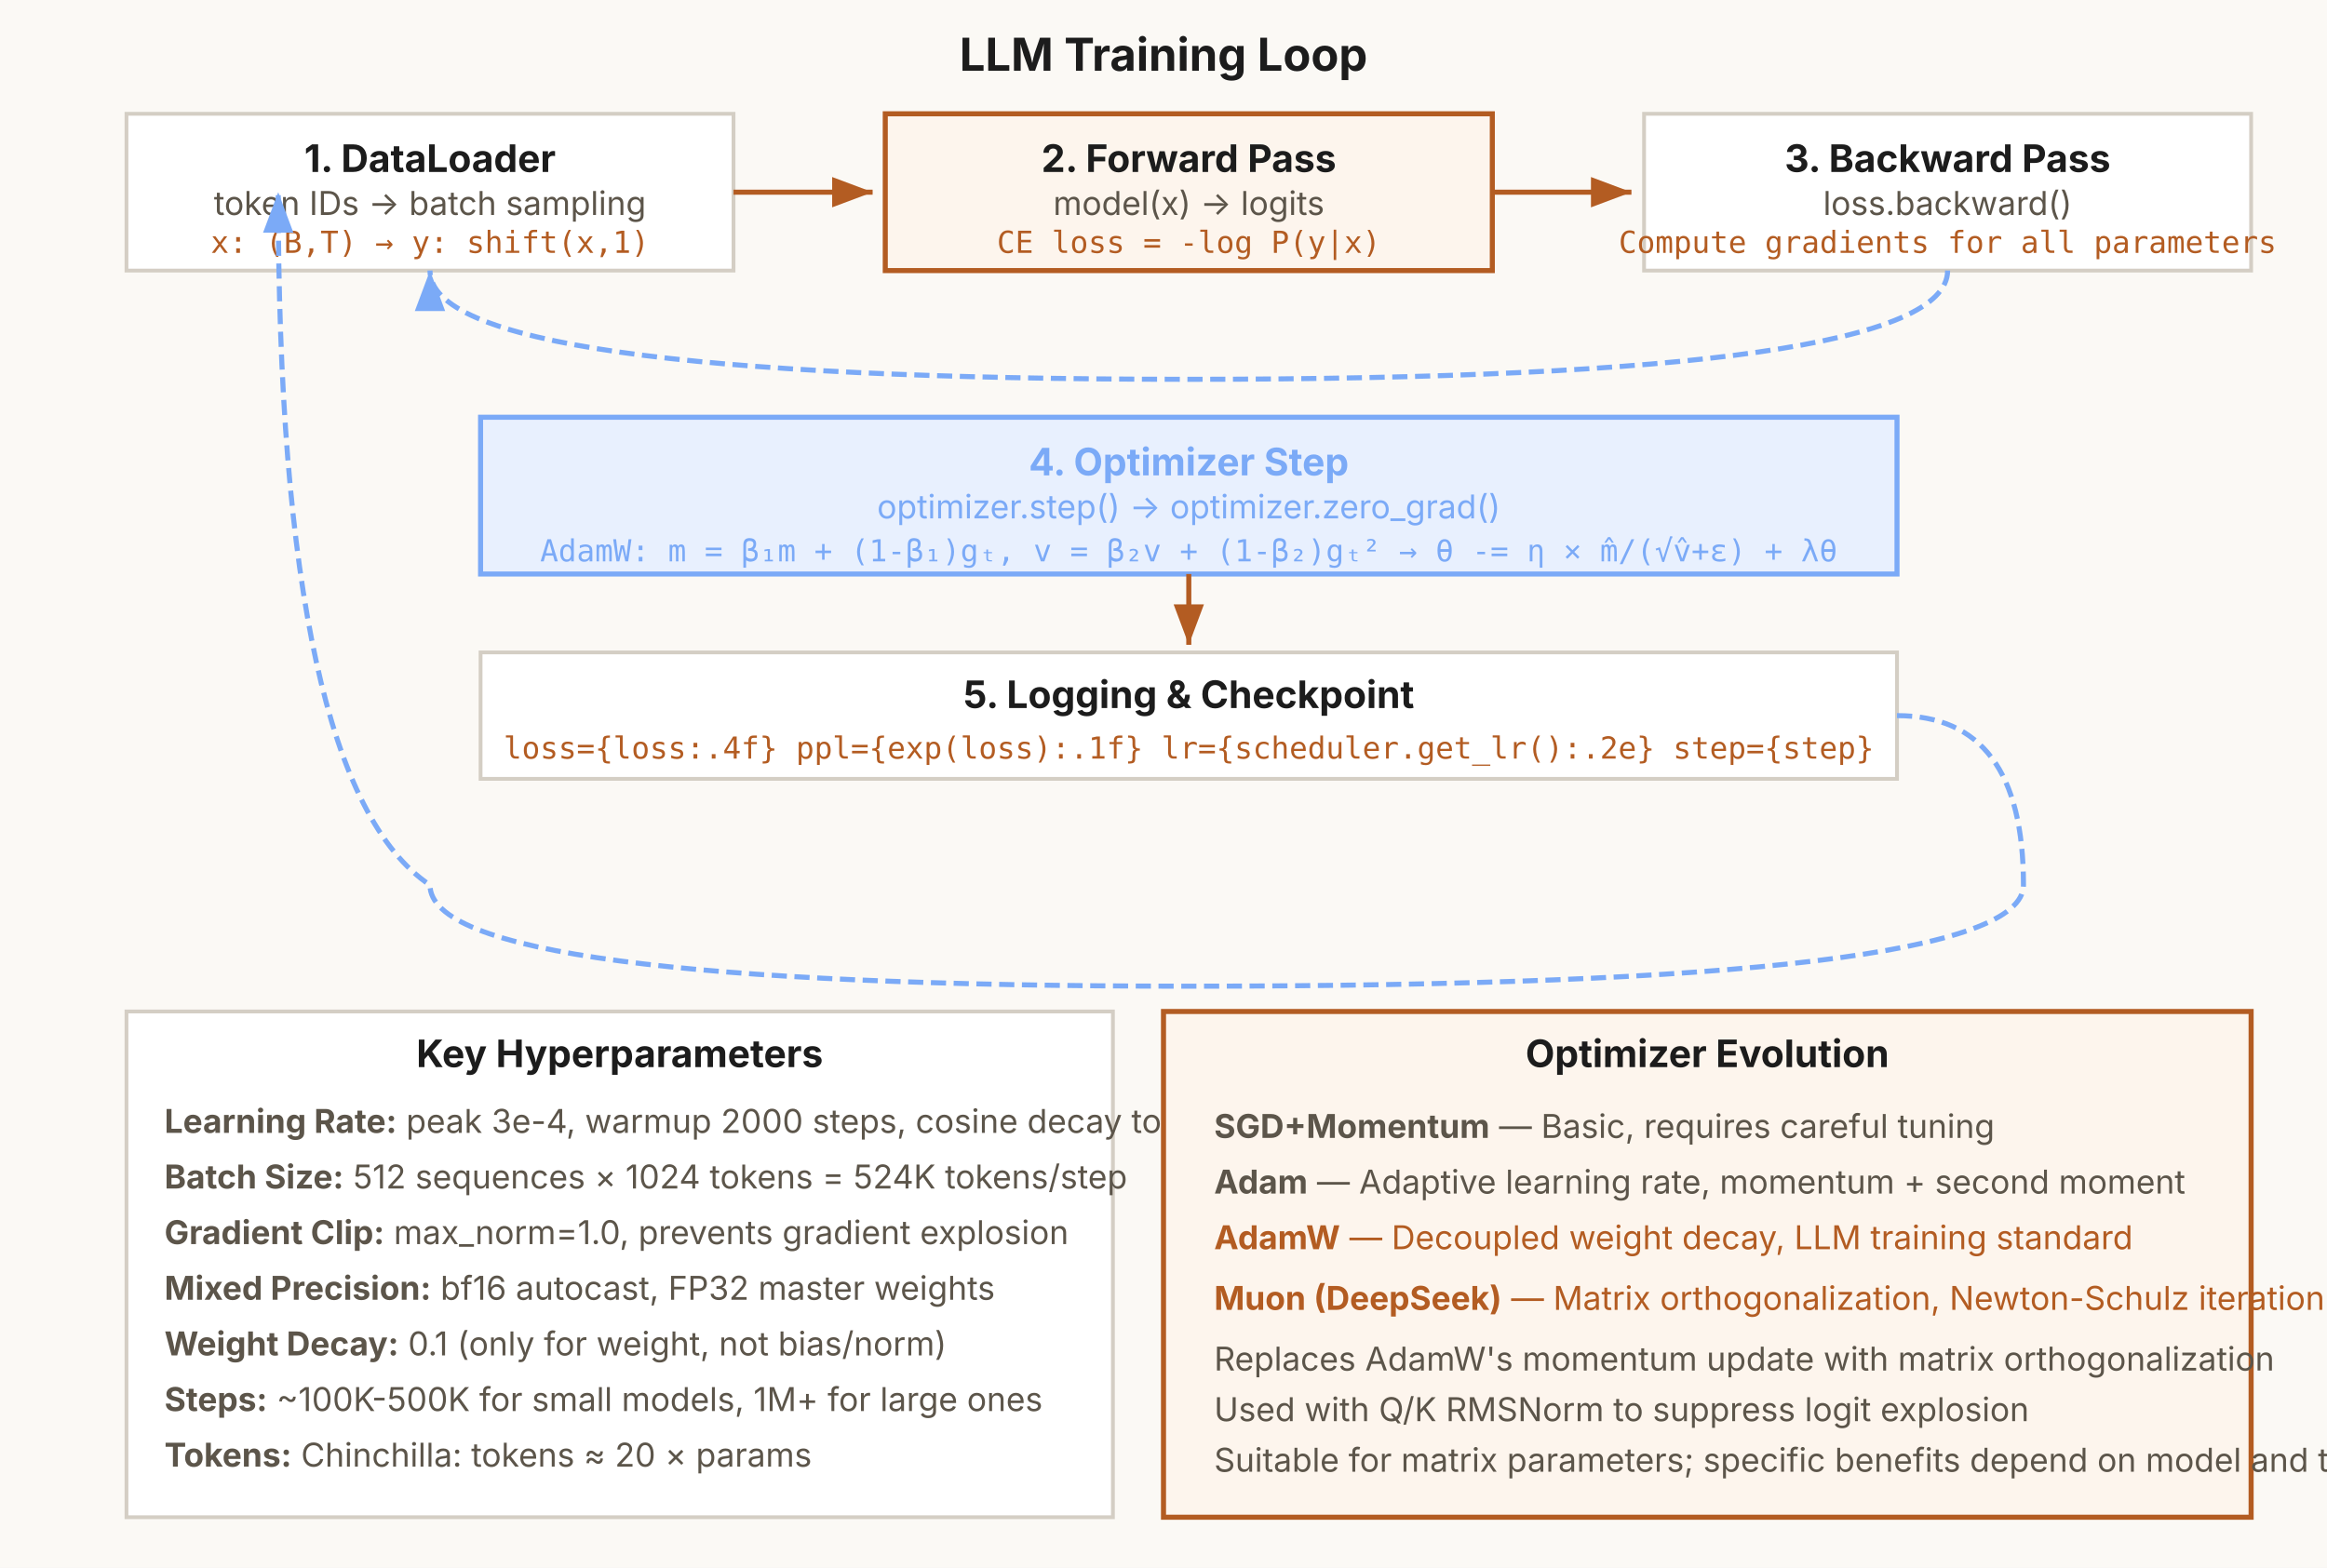
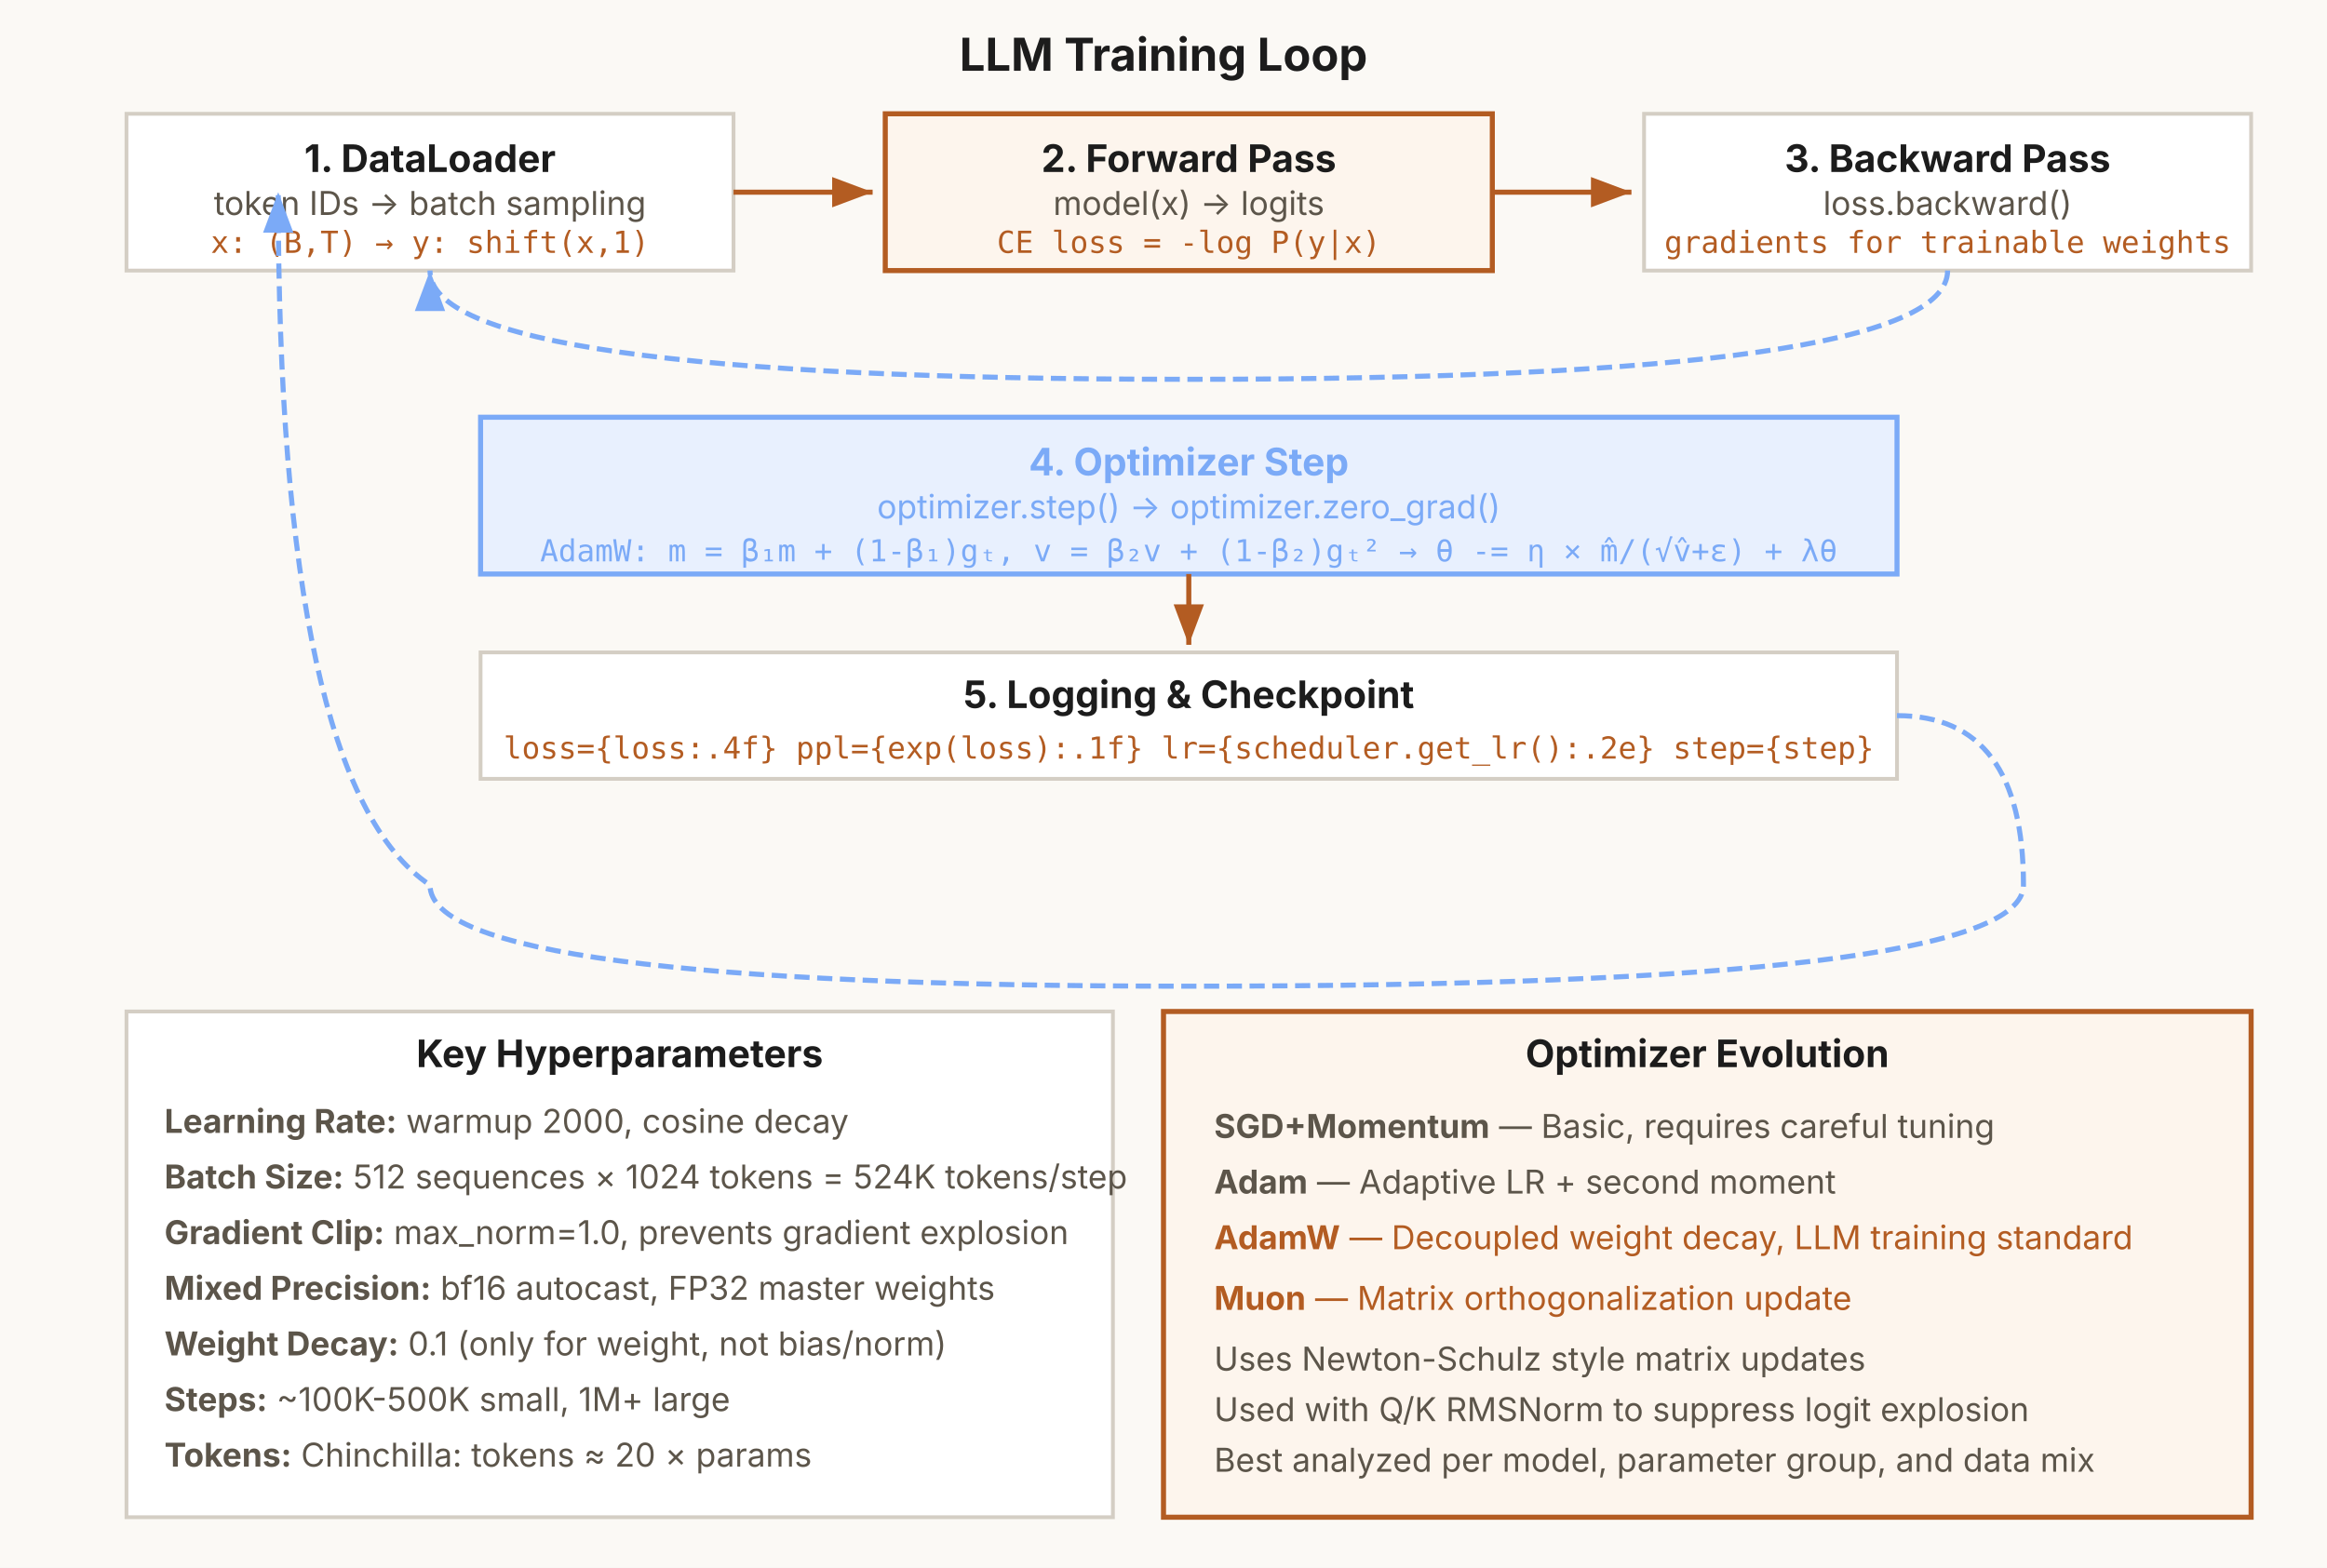
<svg xmlns="http://www.w3.org/2000/svg" viewBox="0 0 920 620" fill="none">
  <defs>
    <style>

      text{font-family:system-ui,-apple-system,sans-serif}
      .bg{fill:#fbf9f5}
      .box{fill:#fff;stroke:#d4cec4;stroke-width:1.5}
      .b2{fill:#fdf5ed;stroke:#b35c22;stroke-width:2}
      .b3{fill:#e8f0fe;stroke:#7baaf7;stroke-width:2}
      .t1{fill:#5c554a;font-size:13px}
      .t2{fill:#1c1c1c;font-size:15px;font-weight:700}
      .t3{fill:#b35c22;font-size:12px;font-family:'JetBrains Mono','Fira Code',monospace}
      .ts{fill:#9e968a;font-size:11px}
      .arr{stroke:#b35c22;stroke-width:2;fill:none;marker-end:url(#ah)}
      .arr-loop{stroke:#7baaf7;stroke-width:2;fill:none;stroke-dasharray:6 3;marker-end:url(#ahb)}
-       
-       }
    
    </style>
    <marker id="ah" markerWidth="8" markerHeight="6" refX="8" refY="3" orient="auto">
      <polygon points="0 0,8 3,0 6" fill="#b35c22" />
    </marker>
    <marker id="ahb" markerWidth="8" markerHeight="6" refX="8" refY="3" orient="auto">
      <polygon points="0 0,8 3,0 6" fill="#7baaf7" />
    </marker>
  </defs>
  <rect class="bg" width="920" height="620" />
  <text class="t2" x="460" y="28" text-anchor="middle" style="font-size:18px">LLM Training Loop</text>
  <rect class="box" x="50" y="45" width="240" height="62" />
  <text class="t2" x="170" y="68" text-anchor="middle">1. DataLoader</text>
  <text class="t1" x="170" y="85" text-anchor="middle">token IDs → batch sampling</text>
  <text class="t3" x="170" y="100" text-anchor="middle">x: (B,T) → y: shift(x,1)</text>
  <line class="arr" x1="290" y1="76" x2="345" y2="76" />
  <rect class="b2" x="350" y="45" width="240" height="62" />
  <text class="t2" x="470" y="68" text-anchor="middle">2. Forward Pass</text>
  <text class="t1" x="470" y="85" text-anchor="middle">model(x) → logits</text>
  <text class="t3" x="470" y="100" text-anchor="middle">CE loss = -log P(y|x)</text>
  <line class="arr" x1="590" y1="76" x2="645" y2="76" />
  <rect class="box" x="650" y="45" width="240" height="62" />
  <text class="t2" x="770" y="68" text-anchor="middle">3. Backward Pass</text>
  <text class="t1" x="770" y="85" text-anchor="middle">loss.backward()</text>
-   <text class="t3" x="770" y="100" text-anchor="middle">Compute gradients for all parameters</text>
+   <text class="t3" x="770" y="100" text-anchor="middle">gradients for trainable weights</text>
  <path class="arr-loop" d="M 770 107 Q 770 150 470 150 Q 170 150 170 107" />
  <rect class="b3" x="190" y="165" width="560" height="62" />
  <text class="t2" x="470" y="188" text-anchor="middle" style="fill:#7baaf7">4. Optimizer Step</text>
  <text class="t1" x="470" y="205" text-anchor="middle" style="fill:#7baaf7">optimizer.step() → optimizer.zero_grad()</text>
  <text class="t3" x="470" y="222" text-anchor="middle" style="fill:#7baaf7">AdamW: m = β₁m + (1-β₁)gₜ,  v = β₂v + (1-β₂)gₜ²  →  θ -= η × m̂/(√v̂+ε) + λθ</text>
  <line class="arr" x1="470" y1="227" x2="470" y2="255" />
  <rect class="box" x="190" y="258" width="560" height="50" />
  <text class="t2" x="470" y="280" text-anchor="middle">5. Logging &amp; Checkpoint</text>
  <text class="t3" x="470" y="300" text-anchor="middle">loss={loss:.4f}  ppl={exp(loss):.1f}  lr={scheduler.get_lr():.2e}  step={step}</text>
  <path class="arr-loop" d="M 750 283 Q 800 283 800 350 Q 800 390 470 390 Q 170 390 170 350 Q 110 310 110 76" />
  <rect class="box" x="50" y="400" width="390" height="200" />
  <text class="t2" x="245" y="422" text-anchor="middle">Key Hyperparameters</text>
  <g font-size="13">
    <text class="t1" x="65" y="448" text-anchor="start">
-       <tspan font-weight="700">Learning Rate:</tspan> peak 3e-4, warmup 2000 steps, cosine decay to 3e-5</text>
+       <tspan font-weight="700">Learning Rate:</tspan> warmup 2000, cosine decay</text>
    <text class="t1" x="65" y="470" text-anchor="start">
      <tspan font-weight="700">Batch Size:</tspan> 512 sequences × 1024 tokens = 524K tokens/step</text>
    <text class="t1" x="65" y="492" text-anchor="start">
      <tspan font-weight="700">Gradient Clip:</tspan> max_norm=1.0, prevents gradient explosion</text>
    <text class="t1" x="65" y="514" text-anchor="start">
      <tspan font-weight="700">Mixed Precision:</tspan> bf16 autocast, FP32 master weights</text>
    <text class="t1" x="65" y="536" text-anchor="start">
      <tspan font-weight="700">Weight Decay:</tspan> 0.1 (only for weight, not bias/norm)</text>
    <text class="t1" x="65" y="558" text-anchor="start">
-       <tspan font-weight="700">Steps:</tspan> ~100K-500K for small models, 1M+ for large ones</text>
+       <tspan font-weight="700">Steps:</tspan> ~100K-500K small, 1M+ large</text>
    <text class="t1" x="65" y="580" text-anchor="start">
      <tspan font-weight="700">Tokens:</tspan> Chinchilla: tokens ≈ 20 × params</text>
  </g>
  <rect class="b2" x="460" y="400" width="430" height="200" />
  <text class="t2" x="675" y="422" text-anchor="middle">Optimizer Evolution</text>
  <g font-size="13">
    <text class="t1" x="480" y="450" text-anchor="start">
      <tspan font-weight="700">SGD+Momentum</tspan>  — Basic, requires careful tuning</text>
    <text class="t1" x="480" y="472" text-anchor="start">
-       <tspan font-weight="700">Adam</tspan>          — Adaptive learning rate, momentum + second moment</text>
+       <tspan font-weight="700">Adam</tspan>          — Adaptive LR + second moment</text>
    <text class="t1" x="480" y="494" text-anchor="start" style="fill:#b35c22">
      <tspan font-weight="700">AdamW</tspan>         — Decoupled weight decay, LLM training standard</text>
    <text class="t1" x="480" y="518" text-anchor="start" style="fill:#b35c22">
-       <tspan font-weight="700">Muon (DeepSeek)</tspan> — Matrix orthogonalization, Newton-Schulz iteration</text>
-     <text class="t1" x="480" y="542" text-anchor="start">Replaces AdamW's momentum update with matrix orthogonalization</text>
+       <tspan font-weight="700">Muon</tspan>          — Matrix orthogonalization update</text>
+     <text class="t1" x="480" y="542" text-anchor="start">Uses Newton-Schulz style matrix updates</text>
    <text class="t1" x="480" y="562" text-anchor="start">Used with Q/K RMSNorm to suppress logit explosion</text>
-     <text class="t1" x="480" y="582" text-anchor="start">Suitable for matrix parameters; specific benefits depend on model and training config</text>
+     <text class="t1" x="480" y="582" text-anchor="start">Best analyzed per model, parameter group, and data mix</text>
  </g>
</svg>
